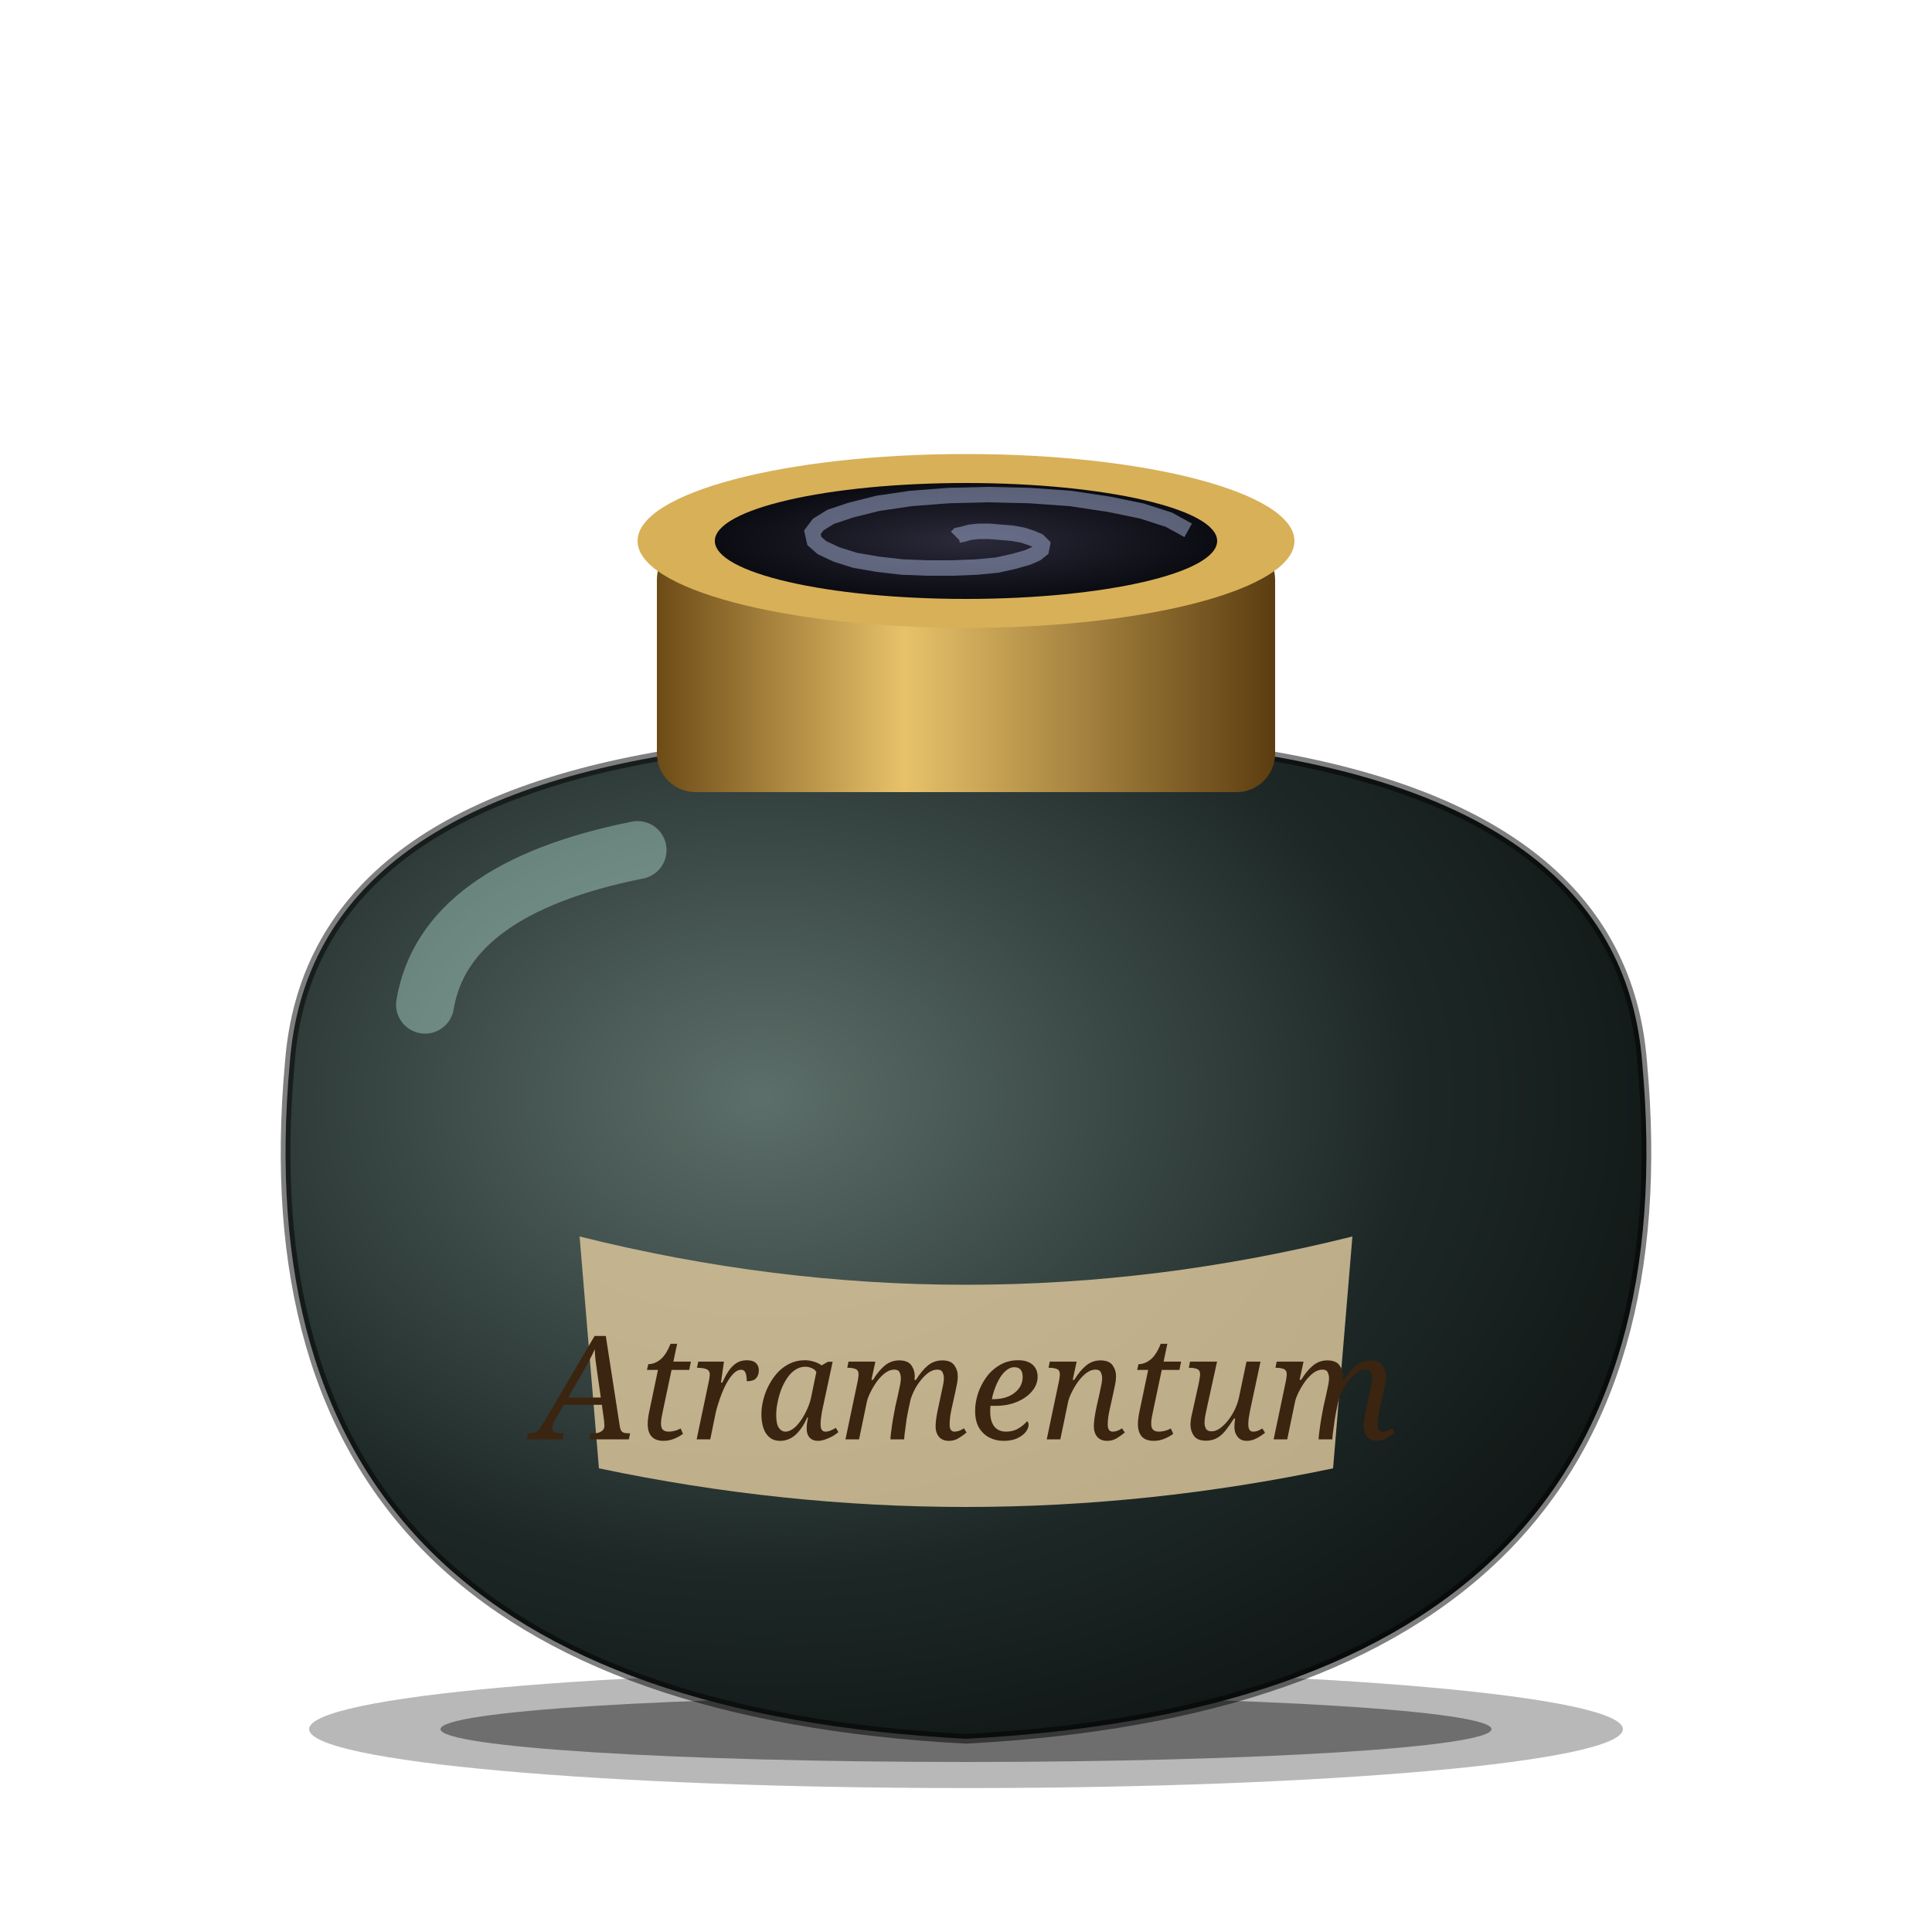
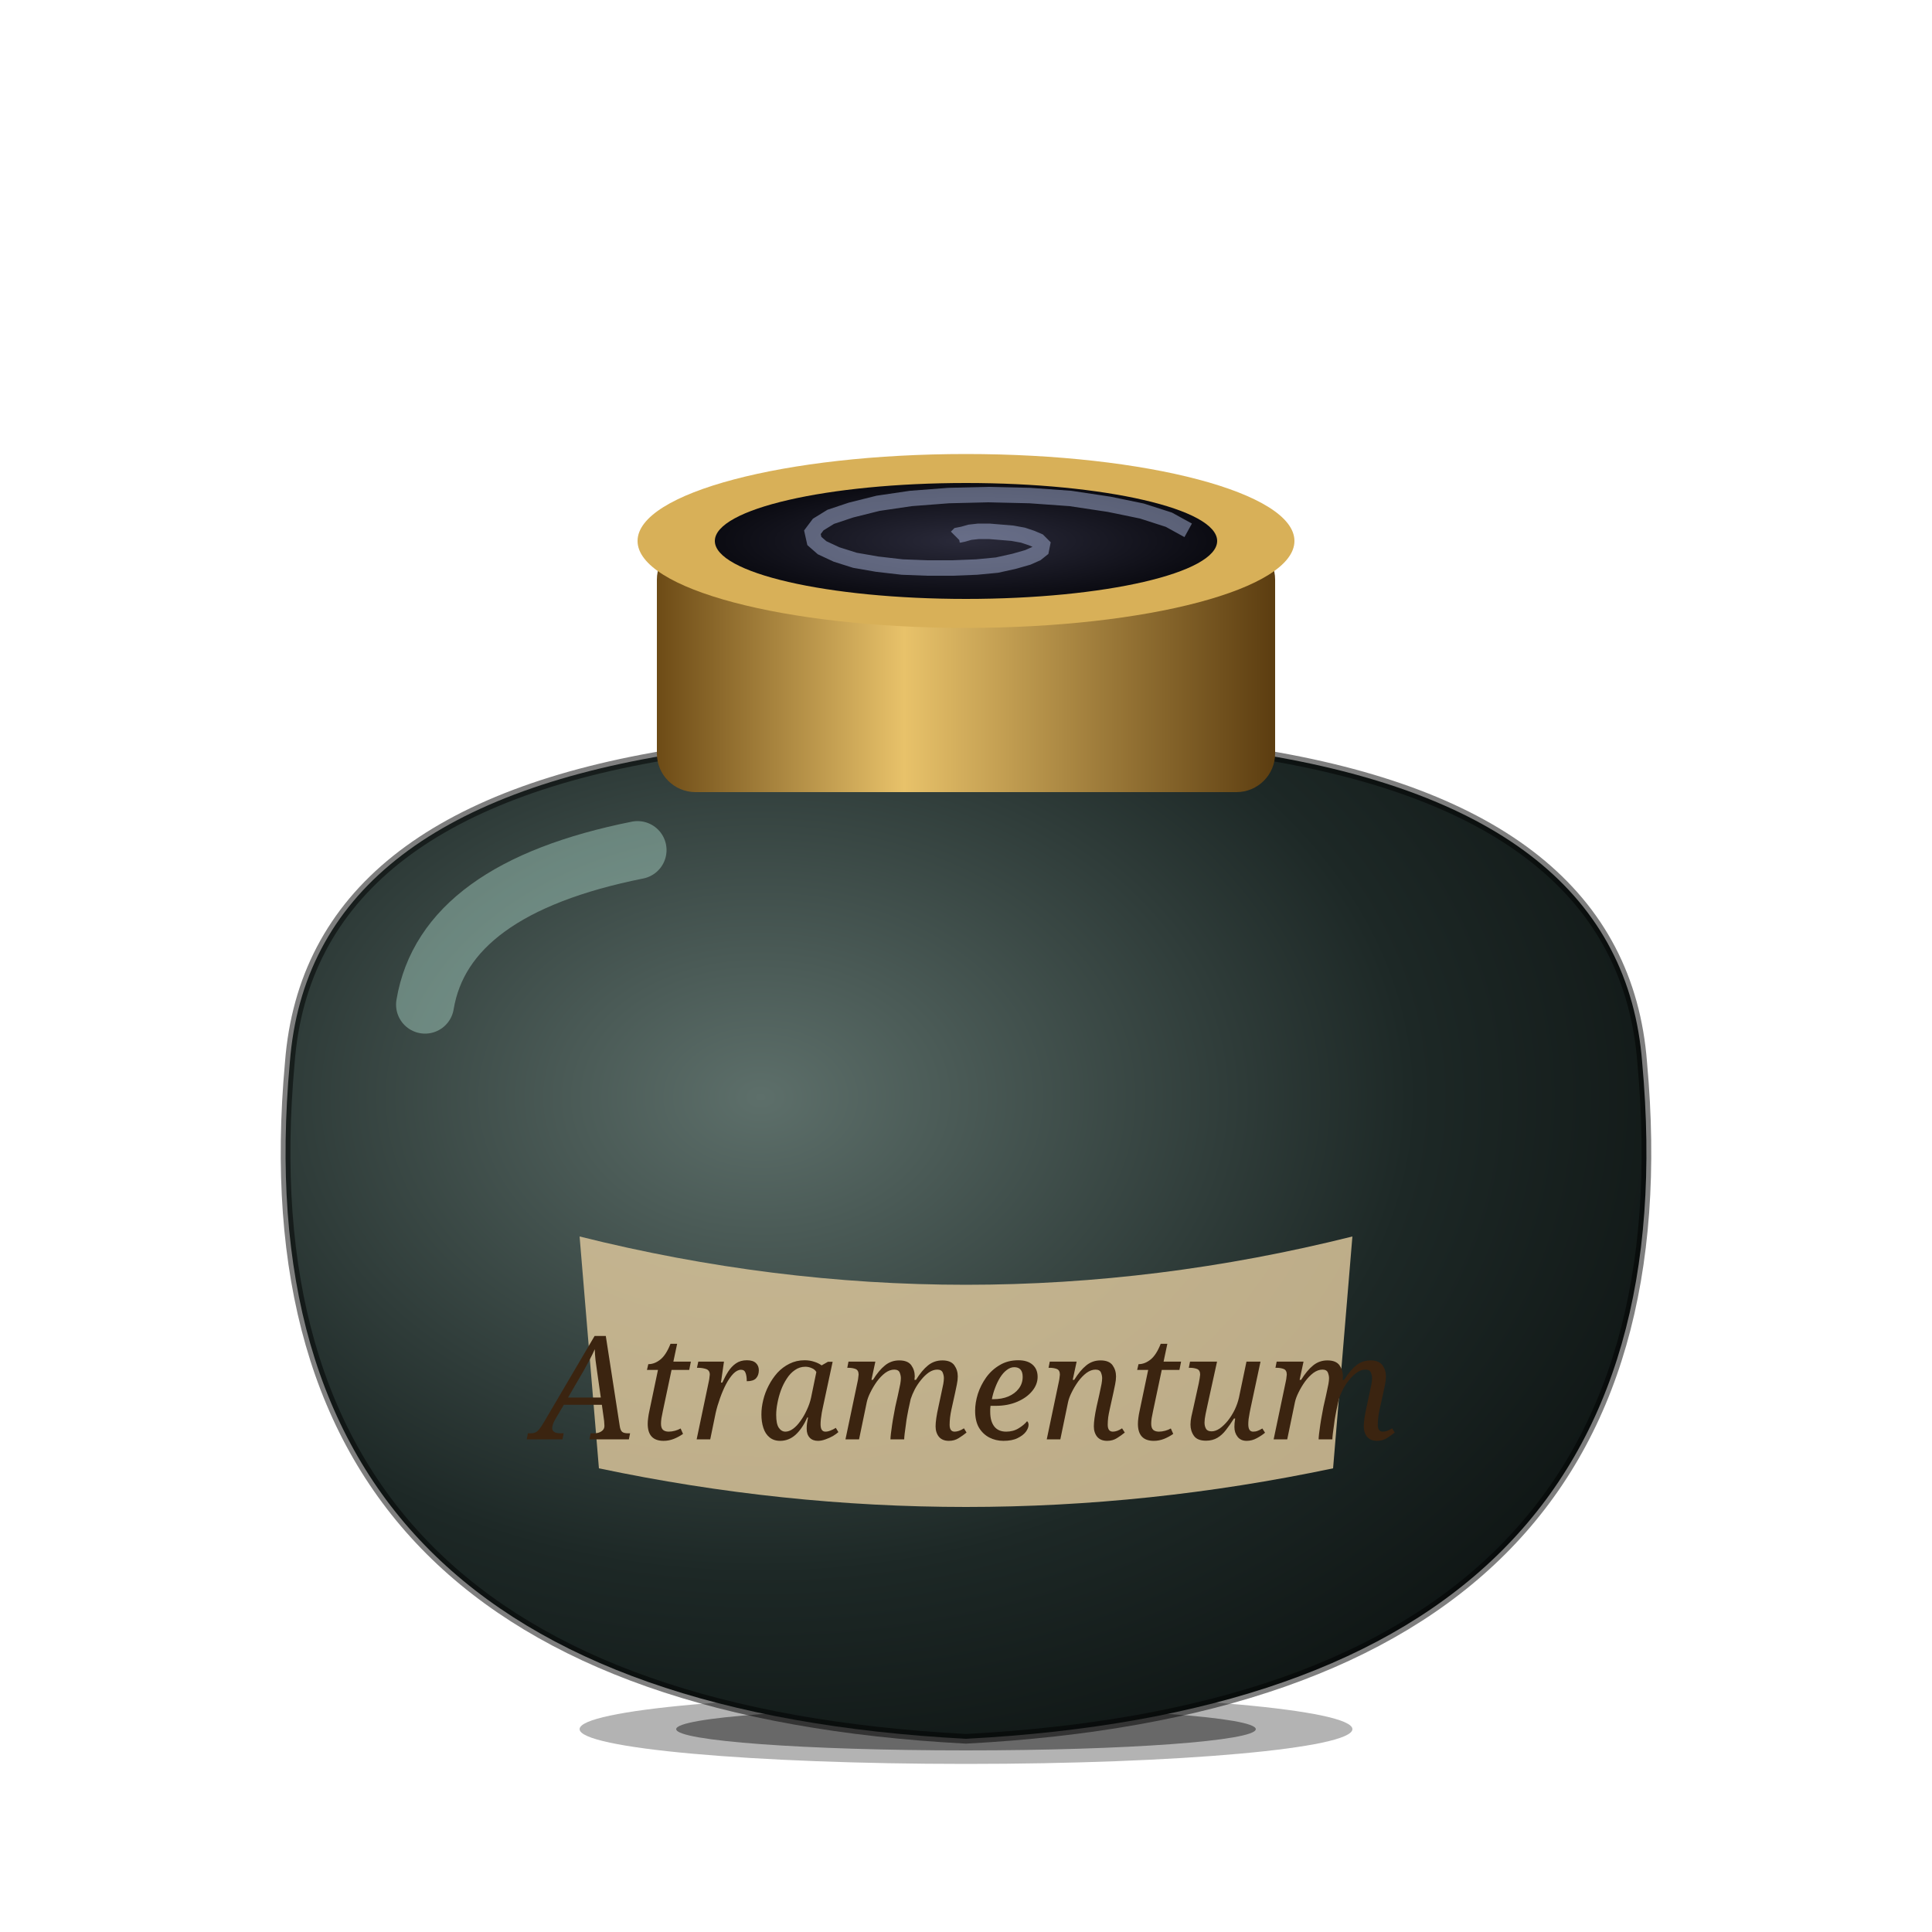
<svg xmlns="http://www.w3.org/2000/svg" width="200" height="200" viewBox="0 0 200 200">
  <defs>
    <radialGradient id="glass" cx=".35" cy=".35" r=".8">
      <stop offset="0" stop-color="#5d6f6a" />
      <stop offset=".6" stop-color="#1d2826" />
      <stop offset="1" stop-color="#0b100f" />
    </radialGradient>
    <linearGradient id="ibrass" x1="0" x2="1">
      <stop offset="0" stop-color="#6d4b16" />
      <stop offset=".4" stop-color="#e8c26a" />
      <stop offset="1" stop-color="#5c3d10" />
    </linearGradient>
    <radialGradient id="ink" cx=".5" cy=".5" r=".6">
      <stop offset="0" stop-color="#2a2a3a" />
      <stop offset="1" stop-color="#05050a" />
    </radialGradient>
  </defs>
-   <ellipse cx="100" cy="179" rx="68" ry="6.1" fill="#000" opacity=".28" />
-   <ellipse cx="100" cy="179" rx="54.4" ry="3.4" fill="#000" opacity=".4" />
+   <ellipse cx="100" cy="179" rx="40" ry="3.6" fill="#000" opacity=".3" />
+   <ellipse cx="100" cy="179" rx="30" ry="2.2" fill="#000" opacity=".42" />
  <path d="M30 110 Q24 176 100 180 Q176 176 170 110 Q168 84 130 78 L70 78 Q32 84 30 110Z" fill="url(#glass)" stroke="#000" stroke-opacity=".5" />
  <path d="M44 104 Q46 92 66 88" stroke="#cfe" stroke-opacity=".35" stroke-width="6" fill="none" stroke-linecap="round" />
  <rect x="68" y="56" width="64" height="26" rx="4" fill="url(#ibrass)" />
  <ellipse cx="100" cy="56" rx="34" ry="9" fill="#d8b058" />
  <ellipse cx="100" cy="56" rx="26" ry="6" fill="url(#ink)" />
  <polyline points="99.0,55.6 99.2,55.4 99.7,55.3 100.4,55.1 101.3,55.0 102.4,55.0 103.6,55.1 104.8,55.2 105.9,55.4 106.8,55.7 107.5,56.0 107.9,56.4 107.8,56.9 107.3,57.3 106.4,57.7 105.0,58.1 103.2,58.5 101.1,58.7 98.6,58.8 96.0,58.8 93.4,58.7 90.8,58.4 88.5,58.0 86.6,57.4 85.1,56.7 84.3,56.0 84.1,55.1 84.7,54.3 86.0,53.5 88.1,52.8 90.9,52.1 94.3,51.6 98.2,51.3 102.3,51.2 106.6,51.3 110.8,51.6 114.8,52.2 118.2,52.9 121.0,53.8 123.0,54.9" fill="none" stroke="#9aa6c8" stroke-opacity=".55" stroke-width="1.6" />
  <path d="M60 128 Q100 138 140 128 L138 152 Q100 160 62 152Z" fill="#d9c49a" opacity=".85" />
  <text x="100" y="149" font-family="serif" font-size="15" text-anchor="middle" fill="#3b2410" font-style="italic">Atramentum</text>
</svg>
